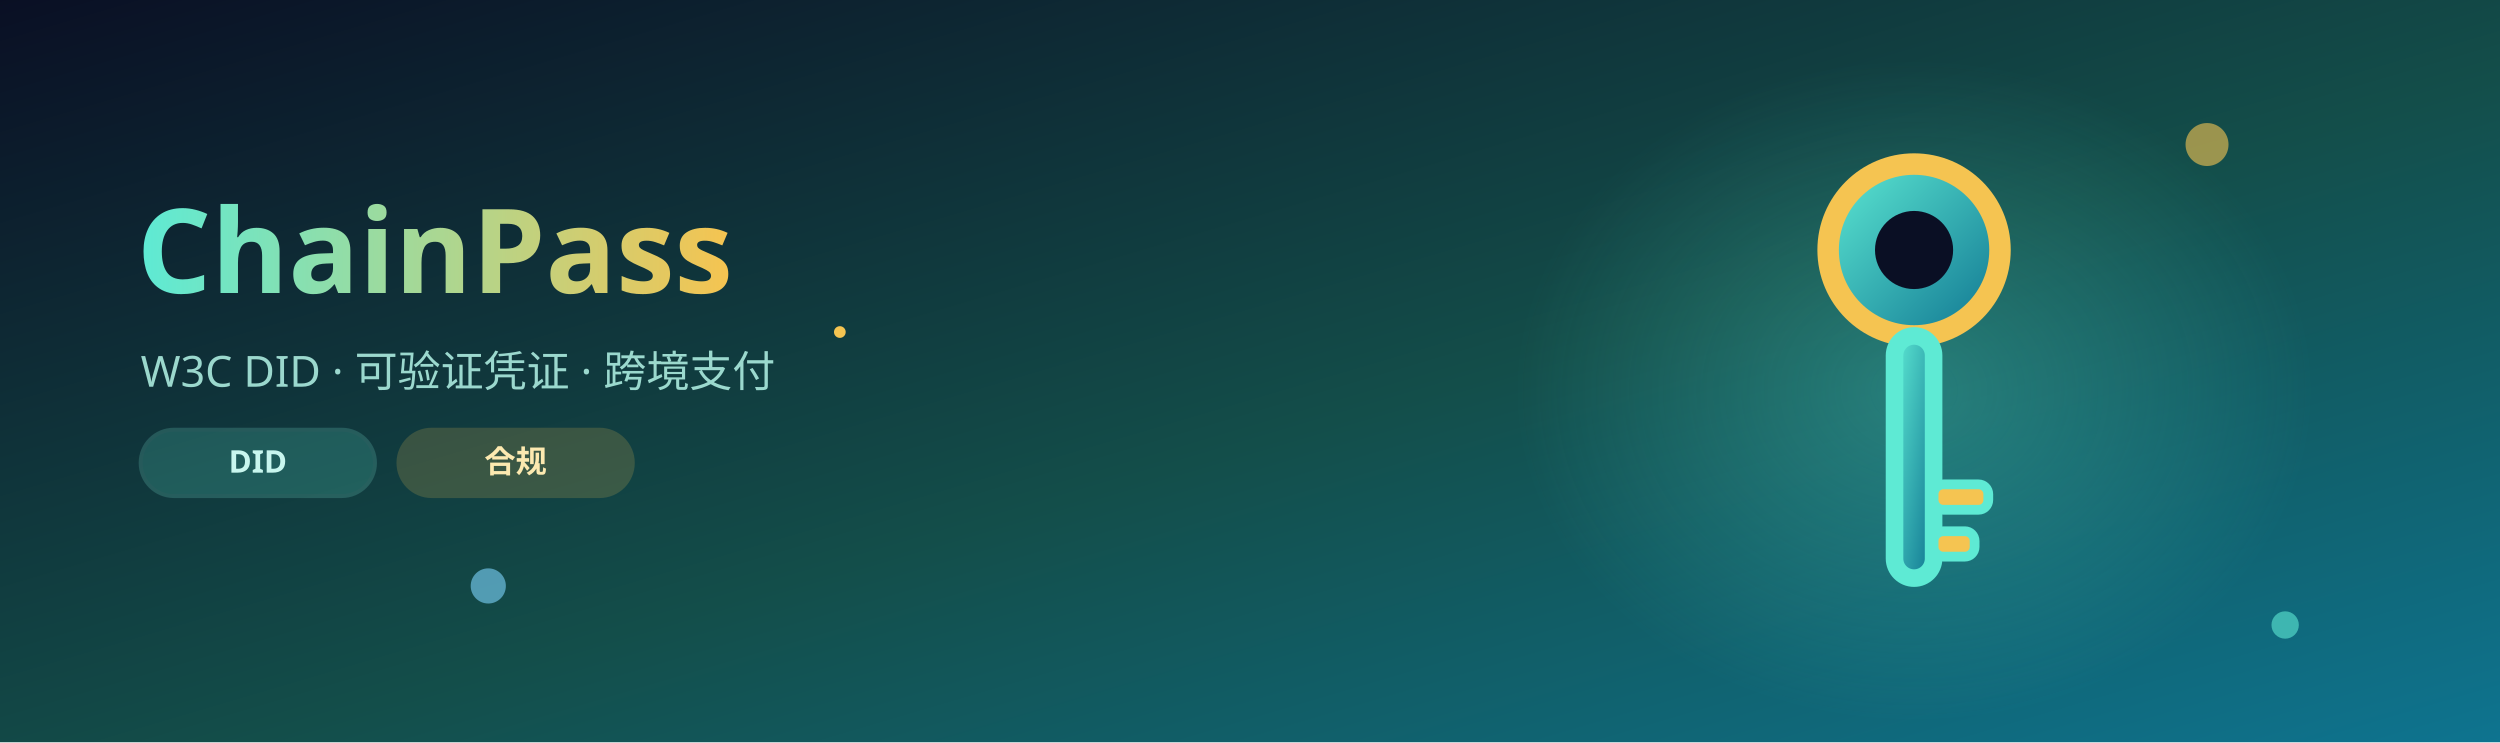
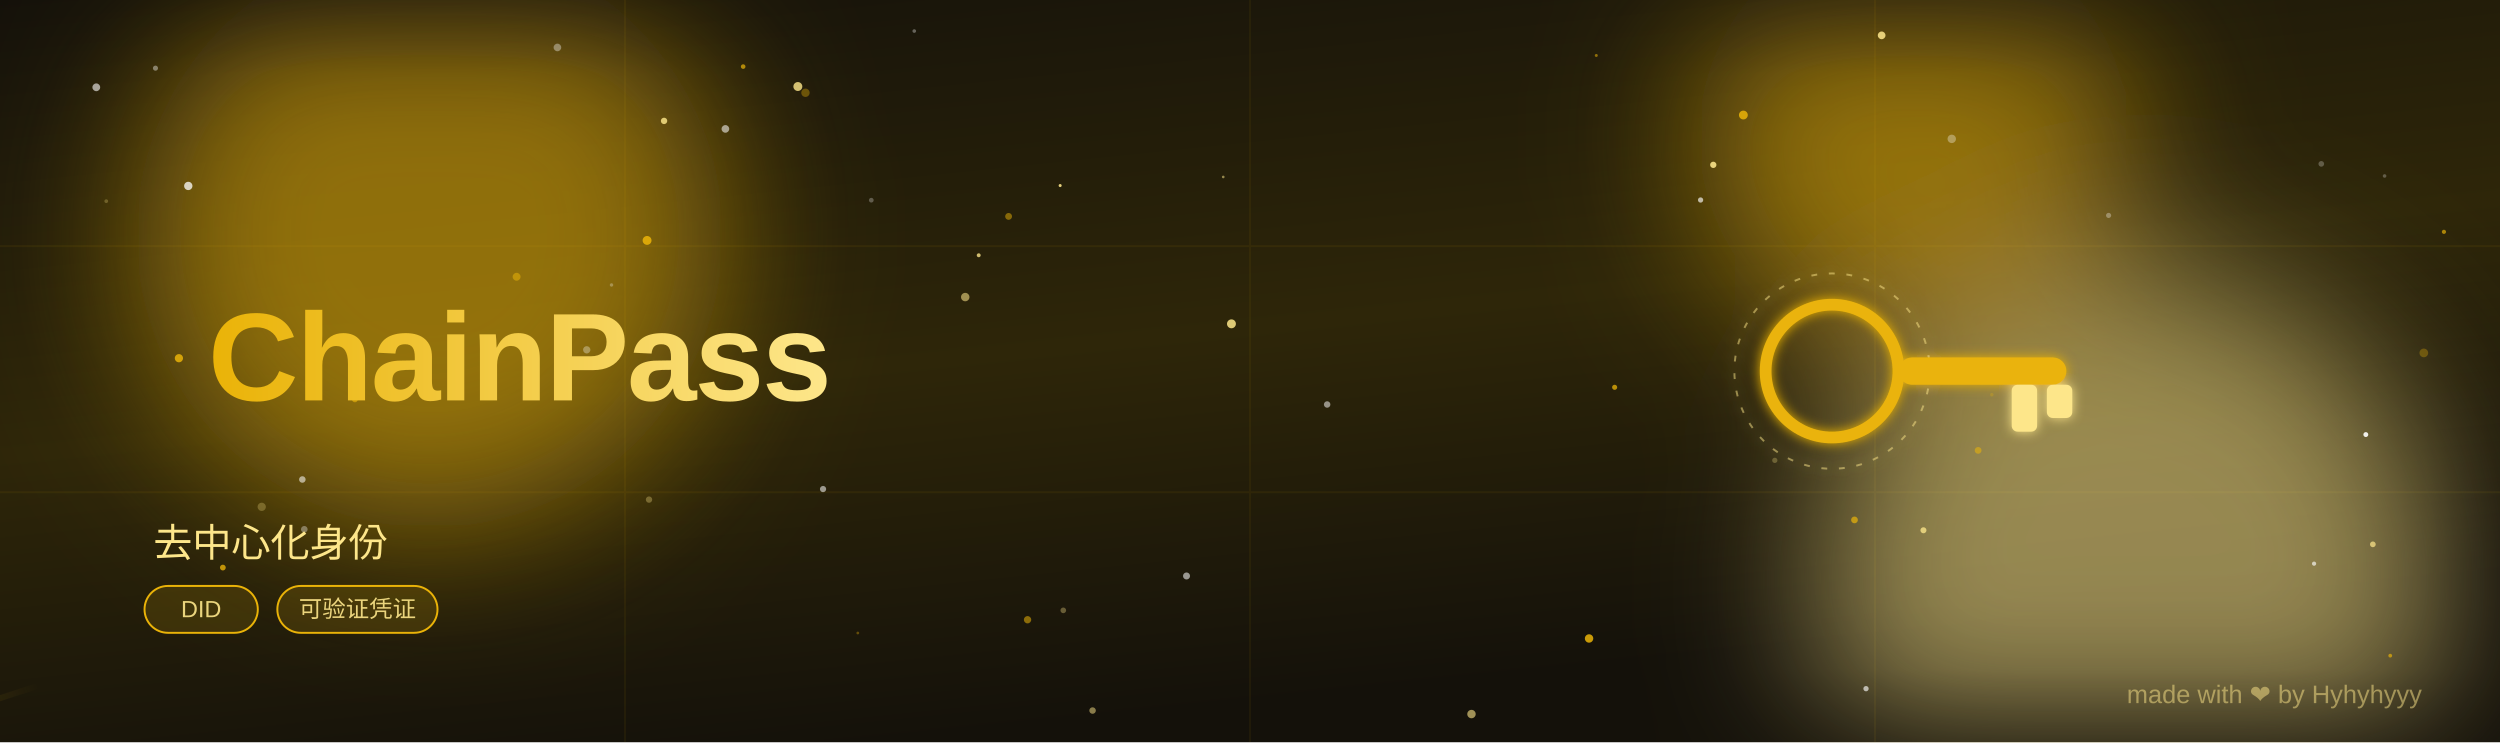
- <svg xmlns="http://www.w3.org/2000/svg" viewBox="0 0 1280 380" role="img" aria-label="ChainPass" font-family="'Segoe UI','PingFang SC','Microsoft YaHei',sans-serif">
+ <svg xmlns="http://www.w3.org/2000/svg" viewBox="0 0 1280 380" width="1280" height="380" role="img" aria-label="ChainPass">
  <defs>
-     <linearGradient id="bg" x1="0" y1="0" x2="1" y2="1">
-       <stop offset="0" stop-color="#0a0f24" />
-       <stop offset="0.55" stop-color="#134e4a" />
-       <stop offset="1" stop-color="#0e7490" />
+     <linearGradient id="bg" x1="0" y1="0" x2="0.35" y2="1">
+       <stop offset="0" stop-color="#14110a" />
+       <stop offset="0.55" stop-color="#2e2609" />
+       <stop offset="1" stop-color="#14110a" />
    </linearGradient>
-     <linearGradient id="title" x1="0" y1="0" x2="1" y2="0">
-       <stop offset="0" stop-color="#5eead4" />
-       <stop offset="1" stop-color="#f5c451" />
+     <linearGradient id="titleGrad" x1="0" y1="0" x2="1" y2="0">
+       <stop offset="0" stop-color="#eab308" />
+       <stop offset="1" stop-color="#fde68a" />
    </linearGradient>
-     <linearGradient id="body" x1="0" y1="0" x2="1" y2="1">
-       <stop offset="0" stop-color="#5eead4" />
-       <stop offset="1" stop-color="#0e7490" />
+     <linearGradient id="beam" x1="0" y1="0" x2="1" y2="0">
+       <stop offset="0" stop-color="#eab308" stop-opacity="0" />
+       <stop offset="0.5" stop-color="#eab308" stop-opacity="0.9" />
+       <stop offset="1" stop-color="#eab308" stop-opacity="0" />
    </linearGradient>
-     <radialGradient id="glow" cx="0.5" cy="0.5" r="0.5">
-       <stop offset="0" stop-color="#5eead4" stop-opacity="0.28" />
-       <stop offset="1" stop-color="#5eead4" stop-opacity="0" />
+     <radialGradient id="vig" cx="0.5" cy="0.45" r="0.75">
+       <stop offset="0.55" stop-color="#000000" stop-opacity="0" />
+       <stop offset="1" stop-color="#000000" stop-opacity="0.55" />
    </radialGradient>
-     <linearGradient id="beam" x1="0" y1="0" x2="1" y2="0">
-       <stop offset="0" stop-color="#ffffff" stop-opacity="0" />
-       <stop offset="0.5" stop-color="#5eead4" stop-opacity="0.22" />
-       <stop offset="1" stop-color="#ffffff" stop-opacity="0" />
-     </linearGradient>
+     <filter id="glow" x="-60%" y="-60%" width="220%" height="220%">
+       <feGaussianBlur stdDeviation="3" result="b" />
+       <feMerge>
+         <feMergeNode in="b" />
+         <feMergeNode in="SourceGraphic" />
+       </feMerge>
+     </filter>
+     <filter id="blur" x="-80%" y="-80%" width="260%" height="260%">
+       <feGaussianBlur stdDeviation="40" />
+     </filter>
  </defs>
  <rect width="1280" height="380" fill="url(#bg)" />
-   <ellipse cx="980" cy="200" rx="205" ry="170" fill="url(#glow)" />
-   <circle cx="250" cy="300" r="9" fill="#7dd3fc" opacity="0.6" />
-   <circle cx="1130" cy="74" r="11" fill="#f5c451" opacity="0.6" />
-   <circle cx="1170" cy="320" r="7" fill="#5eead4" opacity="0.6" />
-   <rect x="-220" y="0" width="220" height="380" fill="url(#beam)">
-     <animate attributeName="x" values="-220;1300;-220" dur="7.5s" repeatCount="indefinite" />
-   </rect>
+   <g opacity="0.06" stroke="#eab308" stroke-width="1">
+     <line x1="0" y1="126" x2="1280" y2="126" />
+     <line x1="0" y1="252" x2="1280" y2="252" />
+     <line x1="320" y1="0" x2="320" y2="380" />
+     <line x1="640" y1="0" x2="640" y2="380" />
+     <line x1="960" y1="0" x2="960" y2="380" />
+   </g>
+   <g filter="url(#blur)" opacity="0.55">
+     <circle cx="220" cy="120" r="150" fill="#eab308">
+       <animate attributeName="opacity" values="0.18;0.4;0.18" dur="9s" repeatCount="indefinite" />
+     </circle>
+     <circle cx="1090" cy="300" r="160" fill="#fde68a">
+       <animate attributeName="opacity" values="0.15;0.38;0.15" dur="11s" repeatCount="indefinite" />
+     </circle>
+     <circle cx="980" cy="70" r="110" fill="#eab308">
+       <animate attributeName="opacity" values="0.12;0.3;0.12" dur="8s" repeatCount="indefinite" />
+     </circle>
+   </g>
+   <g>
+     <circle cx="607.5" cy="294.9" r="1.80" fill="#ffffff" opacity="0.55">
+       <animate attributeName="opacity" values="0.55;0.17;0.55" dur="2.9s" begin="4.2s" repeatCount="indefinite" />
+       <animateTransform attributeName="transform" type="translate" values="0 0;-2.3 -3.9;0 0" dur="6.9s" begin="4.2s" repeatCount="indefinite" calcMode="spline" keySplines="0.4 0 0.6 1;0.4 0 0.6 1" keyTimes="0;0.5;1" />
+     </circle>
+     <circle cx="877.2" cy="84.4" r="1.62" fill="#fde68a" opacity="0.88">
+       <animate attributeName="opacity" values="0.88;0.26;0.88" dur="5.3s" begin="4.4s" repeatCount="indefinite" />
+       <animateTransform attributeName="transform" type="translate" values="0 0;1.5 -6.4;0 0" dur="9.3s" begin="4.4s" repeatCount="indefinite" calcMode="spline" keySplines="0.4 0 0.6 1;0.4 0 0.6 1" keyTimes="0;0.5;1" />
+     </circle>
+     <circle cx="494.2" cy="152.1" r="2.16" fill="#fde68a" opacity="0.56">
+       <animate attributeName="opacity" values="0.56;0.17;0.56" dur="3.7s" begin="0.5s" repeatCount="indefinite" />
+       <animateTransform attributeName="transform" type="translate" values="0 0;-2.2 -3.3;0 0" dur="7.7s" begin="0.5s" repeatCount="indefinite" calcMode="spline" keySplines="0.4 0 0.6 1;0.4 0 0.6 1" keyTimes="0;0.5;1" />
+     </circle>
+     <circle cx="134.0" cy="259.5" r="2.11" fill="#fde68a" opacity="0.27">
+       <animate attributeName="opacity" values="0.27;0.08;0.27" dur="2.6s" begin="0.8s" repeatCount="indefinite" />
+       <animateTransform attributeName="transform" type="translate" values="0 0;-4.3 -1.3;0 0" dur="6.6s" begin="0.8s" repeatCount="indefinite" calcMode="spline" keySplines="0.4 0 0.6 1;0.4 0 0.6 1" keyTimes="0;0.5;1" />
+     </circle>
+     <circle cx="908.7" cy="235.7" r="1.35" fill="#fde68a" opacity="0.27">
+       <animate attributeName="opacity" values="0.27;0.08;0.27" dur="5.1s" begin="1.5s" repeatCount="indefinite" />
+       <animateTransform attributeName="transform" type="translate" values="0 0;4.0 -3.0;0 0" dur="9.1s" begin="1.5s" repeatCount="indefinite" calcMode="spline" keySplines="0.4 0 0.6 1;0.4 0 0.6 1" keyTimes="0;0.5;1" />
+     </circle>
+     <circle cx="813.6" cy="326.9" r="2.15" fill="#eab308" opacity="0.85">
+       <animate attributeName="opacity" values="0.85;0.26;0.85" dur="3.4s" begin="2.2s" repeatCount="indefinite" />
+       <animateTransform attributeName="transform" type="translate" values="0 0;-4.8 -0.9;0 0" dur="7.4s" begin="2.2s" repeatCount="indefinite" calcMode="spline" keySplines="0.4 0 0.6 1;0.4 0 0.6 1" keyTimes="0;0.5;1" />
+     </circle>
+     <circle cx="371.4" cy="66.0" r="1.96" fill="#ffffff" opacity="0.55">
+       <animate attributeName="opacity" values="0.55;0.16;0.55" dur="6.3s" begin="3.2s" repeatCount="indefinite" />
+       <animateTransform attributeName="transform" type="translate" values="0 0;1.8 4.3;0 0" dur="10.3s" begin="3.2s" repeatCount="indefinite" calcMode="spline" keySplines="0.4 0 0.6 1;0.4 0 0.6 1" keyTimes="0;0.5;1" />
+     </circle>
+     <circle cx="1019.8" cy="202.1" r="0.88" fill="#eab308" opacity="0.26">
+       <animate attributeName="opacity" values="0.26;0.08;0.26" dur="6.4s" begin="3.6s" repeatCount="indefinite" />
+       <animateTransform attributeName="transform" type="translate" values="0 0;-3.6 -0.5;0 0" dur="10.4s" begin="3.6s" repeatCount="indefinite" calcMode="spline" keySplines="0.4 0 0.6 1;0.4 0 0.6 1" keyTimes="0;0.5;1" />
+     </circle>
+     <circle cx="817.3" cy="28.4" r="0.77" fill="#eab308" opacity="0.54">
+       <animate attributeName="opacity" values="0.54;0.16;0.54" dur="5.3s" begin="3.6s" repeatCount="indefinite" />
+       <animateTransform attributeName="transform" type="translate" values="0 0;-3.5 -4.0;0 0" dur="9.3s" begin="3.6s" repeatCount="indefinite" calcMode="spline" keySplines="0.4 0 0.6 1;0.4 0 0.6 1" keyTimes="0;0.5;1" />
+     </circle>
+     <circle cx="870.7" cy="102.4" r="1.35" fill="#ffffff" opacity="0.64">
+       <animate attributeName="opacity" values="0.64;0.19;0.64" dur="2.7s" begin="4.2s" repeatCount="indefinite" />
+       <animateTransform attributeName="transform" type="translate" values="0 0;-4.6 -3.4;0 0" dur="6.7s" begin="4.2s" repeatCount="indefinite" calcMode="spline" keySplines="0.4 0 0.6 1;0.4 0 0.6 1" keyTimes="0;0.5;1" />
+     </circle>
+     <circle cx="1223.8" cy="335.7" r="0.97" fill="#eab308" opacity="0.67">
+       <animate attributeName="opacity" values="0.67;0.20;0.67" dur="2.9s" begin="0.1s" repeatCount="indefinite" />
+       <animateTransform attributeName="transform" type="translate" values="0 0;-1.2 -0.6;0 0" dur="6.9s" begin="0.1s" repeatCount="indefinite" calcMode="spline" keySplines="0.4 0 0.6 1;0.4 0 0.6 1" keyTimes="0;0.5;1" />
+     </circle>
+     <circle cx="1184.8" cy="288.6" r="1.08" fill="#ffffff" opacity="0.64">
+       <animate attributeName="opacity" values="0.64;0.19;0.64" dur="5.1s" begin="4.8s" repeatCount="indefinite" />
+       <animateTransform attributeName="transform" type="translate" values="0 0;-0.2 -0.4;0 0" dur="9.1s" begin="4.8s" repeatCount="indefinite" calcMode="spline" keySplines="0.4 0 0.6 1;0.4 0 0.6 1" keyTimes="0;0.5;1" />
+     </circle>
+     <circle cx="559.4" cy="363.8" r="1.67" fill="#fde68a" opacity="0.50">
+       <animate attributeName="opacity" values="0.50;0.15;0.50" dur="5.4s" begin="2.0s" repeatCount="indefinite" />
+       <animateTransform attributeName="transform" type="translate" values="0 0;-4.5 -5.0;0 0" dur="9.4s" begin="2.0s" repeatCount="indefinite" calcMode="spline" keySplines="0.4 0 0.6 1;0.4 0 0.6 1" keyTimes="0;0.5;1" />
+     </circle>
+     <circle cx="826.7" cy="198.3" r="1.31" fill="#eab308" opacity="0.75">
+       <animate attributeName="opacity" values="0.75;0.22;0.75" dur="5.4s" begin="1.1s" repeatCount="indefinite" />
+       <animateTransform attributeName="transform" type="translate" values="0 0;0.9 -6.9;0 0" dur="9.4s" begin="1.1s" repeatCount="indefinite" calcMode="spline" keySplines="0.4 0 0.6 1;0.4 0 0.6 1" keyTimes="0;0.5;1" />
+     </circle>
+     <circle cx="526.1" cy="317.3" r="1.88" fill="#eab308" opacity="0.55">
+       <animate attributeName="opacity" values="0.55;0.17;0.55" dur="3.7s" begin="0.0s" repeatCount="indefinite" />
+       <animateTransform attributeName="transform" type="translate" values="0 0;-2.2 -4.8;0 0" dur="7.7s" begin="0.0s" repeatCount="indefinite" calcMode="spline" keySplines="0.4 0 0.6 1;0.4 0 0.6 1" keyTimes="0;0.5;1" />
+     </circle>
+     <circle cx="446.1" cy="102.5" r="1.21" fill="#ffffff" opacity="0.27">
+       <animate attributeName="opacity" values="0.27;0.08;0.27" dur="4.8s" begin="4.7s" repeatCount="indefinite" />
+       <animateTransform attributeName="transform" type="translate" values="0 0;-1.6 -5.3;0 0" dur="8.8s" begin="4.7s" repeatCount="indefinite" calcMode="spline" keySplines="0.4 0 0.6 1;0.4 0 0.6 1" keyTimes="0;0.5;1" />
+     </circle>
+     <circle cx="949.5" cy="266.2" r="1.73" fill="#eab308" opacity="0.70">
+       <animate attributeName="opacity" values="0.70;0.21;0.70" dur="3.8s" begin="0.4s" repeatCount="indefinite" />
+       <animateTransform attributeName="transform" type="translate" values="0 0;3.3 4.4;0 0" dur="7.8s" begin="0.4s" repeatCount="indefinite" calcMode="spline" keySplines="0.4 0 0.6 1;0.4 0 0.6 1" keyTimes="0;0.5;1" />
+     </circle>
+     <circle cx="285.4" cy="24.3" r="1.95" fill="#ffffff" opacity="0.37">
+       <animate attributeName="opacity" values="0.37;0.11;0.37" dur="4.0s" begin="2.5s" repeatCount="indefinite" />
+       <animateTransform attributeName="transform" type="translate" values="0 0;-0.5 -3.9;0 0" dur="8.0s" begin="2.5s" repeatCount="indefinite" calcMode="spline" keySplines="0.4 0 0.6 1;0.4 0 0.6 1" keyTimes="0;0.5;1" />
+     </circle>
+     <circle cx="1214.9" cy="278.7" r="1.47" fill="#fde68a" opacity="0.71">
+       <animate attributeName="opacity" values="0.71;0.21;0.71" dur="2.8s" begin="0.3s" repeatCount="indefinite" />
+       <animateTransform attributeName="transform" type="translate" values="0 0;-1.8 3.9;0 0" dur="6.8s" begin="0.3s" repeatCount="indefinite" calcMode="spline" keySplines="0.4 0 0.6 1;0.4 0 0.6 1" keyTimes="0;0.5;1" />
+     </circle>
+     <circle cx="1251.3" cy="118.7" r="1.07" fill="#eab308" opacity="0.67">
+       <animate attributeName="opacity" values="0.67;0.20;0.67" dur="6.3s" begin="3.0s" repeatCount="indefinite" />
+       <animateTransform attributeName="transform" type="translate" values="0 0;0.6 2.6;0 0" dur="10.3s" begin="3.0s" repeatCount="indefinite" calcMode="spline" keySplines="0.4 0 0.6 1;0.4 0 0.6 1" keyTimes="0;0.5;1" />
+     </circle>
+     <circle cx="626.3" cy="90.6" r="0.68" fill="#fde68a" opacity="0.53">
+       <animate attributeName="opacity" values="0.53;0.16;0.53" dur="3.1s" begin="3.2s" repeatCount="indefinite" />
+       <animateTransform attributeName="transform" type="translate" values="0 0;-3.3 0.0;0 0" dur="7.1s" begin="3.2s" repeatCount="indefinite" calcMode="spline" keySplines="0.4 0 0.6 1;0.4 0 0.6 1" keyTimes="0;0.5;1" />
+     </circle>
+     <circle cx="468.1" cy="15.9" r="0.93" fill="#ffffff" opacity="0.33">
+       <animate attributeName="opacity" values="0.33;0.10;0.33" dur="3.4s" begin="2.4s" repeatCount="indefinite" />
+       <animateTransform attributeName="transform" type="translate" values="0 0;3.5 3.3;0 0" dur="7.4s" begin="2.4s" repeatCount="indefinite" calcMode="spline" keySplines="0.4 0 0.6 1;0.4 0 0.6 1" keyTimes="0;0.5;1" />
+     </circle>
+     <circle cx="1188.5" cy="83.9" r="1.45" fill="#ffffff" opacity="0.25">
+       <animate attributeName="opacity" values="0.25;0.08;0.25" dur="3.3s" begin="4.7s" repeatCount="indefinite" />
+       <animateTransform attributeName="transform" type="translate" values="0 0;0.6 -5.3;0 0" dur="7.3s" begin="4.7s" repeatCount="indefinite" calcMode="spline" keySplines="0.4 0 0.6 1;0.4 0 0.6 1" keyTimes="0;0.5;1" />
+     </circle>
+     <circle cx="1211.3" cy="222.5" r="1.26" fill="#ffffff" opacity="0.90">
+       <animate attributeName="opacity" values="0.90;0.27;0.90" dur="6.4s" begin="0.2s" repeatCount="indefinite" />
+       <animateTransform attributeName="transform" type="translate" values="0 0;4.8 6.7;0 0" dur="10.4s" begin="0.2s" repeatCount="indefinite" calcMode="spline" keySplines="0.4 0 0.6 1;0.4 0 0.6 1" keyTimes="0;0.5;1" />
+     </circle>
+     <circle cx="516.4" cy="110.8" r="1.76" fill="#eab308" opacity="0.49">
+       <animate attributeName="opacity" values="0.49;0.15;0.49" dur="6.2s" begin="2.7s" repeatCount="indefinite" />
+       <animateTransform attributeName="transform" type="translate" values="0 0;3.7 -7.0;0 0" dur="10.2s" begin="2.7s" repeatCount="indefinite" calcMode="spline" keySplines="0.4 0 0.6 1;0.4 0 0.6 1" keyTimes="0;0.5;1" />
+     </circle>
+     <circle cx="984.8" cy="271.5" r="1.55" fill="#fde68a" opacity="0.77">
+       <animate attributeName="opacity" values="0.77;0.23;0.77" dur="5.9s" begin="2.7s" repeatCount="indefinite" />
+       <animateTransform attributeName="transform" type="translate" values="0 0;3.2 -6.5;0 0" dur="9.9s" begin="2.7s" repeatCount="indefinite" calcMode="spline" keySplines="0.4 0 0.6 1;0.4 0 0.6 1" keyTimes="0;0.5;1" />
+     </circle>
+     <circle cx="679.5" cy="207.1" r="1.66" fill="#ffffff" opacity="0.51">
+       <animate attributeName="opacity" values="0.51;0.15;0.51" dur="5.6s" begin="4.1s" repeatCount="indefinite" />
+       <animateTransform attributeName="transform" type="translate" values="0 0;-4.8 2.3;0 0" dur="9.6s" begin="4.1s" repeatCount="indefinite" calcMode="spline" keySplines="0.4 0 0.6 1;0.4 0 0.6 1" keyTimes="0;0.5;1" />
+     </circle>
+     <circle cx="955.4" cy="352.6" r="1.36" fill="#ffffff" opacity="0.63">
+       <animate attributeName="opacity" values="0.63;0.19;0.63" dur="6.1s" begin="0.2s" repeatCount="indefinite" />
+       <animateTransform attributeName="transform" type="translate" values="0 0;-4.8 1.7;0 0" dur="10.1s" begin="0.2s" repeatCount="indefinite" calcMode="spline" keySplines="0.4 0 0.6 1;0.4 0 0.6 1" keyTimes="0;0.5;1" />
+     </circle>
+     <circle cx="501.1" cy="130.7" r="1.01" fill="#fde68a" opacity="0.79">
+       <animate attributeName="opacity" values="0.79;0.24;0.79" dur="4.6s" begin="3.2s" repeatCount="indefinite" />
+       <animateTransform attributeName="transform" type="translate" values="0 0;-2.5 -4.3;0 0" dur="8.6s" begin="3.2s" repeatCount="indefinite" calcMode="spline" keySplines="0.4 0 0.6 1;0.4 0 0.6 1" keyTimes="0;0.5;1" />
+     </circle>
+     <circle cx="999.3" cy="71.1" r="2.15" fill="#ffffff" opacity="0.33">
+       <animate attributeName="opacity" values="0.33;0.10;0.33" dur="4.9s" begin="1.6s" repeatCount="indefinite" />
+       <animateTransform attributeName="transform" type="translate" values="0 0;-1.2 -5.0;0 0" dur="8.9s" begin="1.6s" repeatCount="indefinite" calcMode="spline" keySplines="0.4 0 0.6 1;0.4 0 0.6 1" keyTimes="0;0.5;1" />
+     </circle>
+     <circle cx="154.8" cy="245.5" r="1.68" fill="#ffffff" opacity="0.55">
+       <animate attributeName="opacity" values="0.55;0.17;0.55" dur="2.9s" begin="3.1s" repeatCount="indefinite" />
+       <animateTransform attributeName="transform" type="translate" values="0 0;-4.4 0.2;0 0" dur="6.9s" begin="3.1s" repeatCount="indefinite" calcMode="spline" keySplines="0.4 0 0.6 1;0.4 0 0.6 1" keyTimes="0;0.5;1" />
+     </circle>
+     <circle cx="1012.8" cy="230.6" r="1.73" fill="#eab308" opacity="0.56">
+       <animate attributeName="opacity" values="0.56;0.17;0.56" dur="3.7s" begin="3.3s" repeatCount="indefinite" />
+       <animateTransform attributeName="transform" type="translate" values="0 0;-1.5 2.7;0 0" dur="7.7s" begin="3.3s" repeatCount="indefinite" calcMode="spline" keySplines="0.4 0 0.6 1;0.4 0 0.6 1" keyTimes="0;0.5;1" />
+     </circle>
+     <circle cx="264.5" cy="141.7" r="2.02" fill="#eab308" opacity="0.53">
+       <animate attributeName="opacity" values="0.53;0.16;0.53" dur="5.1s" begin="1.4s" repeatCount="indefinite" />
+       <animateTransform attributeName="transform" type="translate" values="0 0;1.8 -2.2;0 0" dur="9.1s" begin="1.4s" repeatCount="indefinite" calcMode="spline" keySplines="0.4 0 0.6 1;0.4 0 0.6 1" keyTimes="0;0.5;1" />
+     </circle>
+     <circle cx="155.8" cy="271.0" r="1.70" fill="#ffffff" opacity="0.35">
+       <animate attributeName="opacity" values="0.35;0.10;0.35" dur="4.5s" begin="0.7s" repeatCount="indefinite" />
+       <animateTransform attributeName="transform" type="translate" values="0 0;3.6 0.2;0 0" dur="8.5s" begin="0.7s" repeatCount="indefinite" calcMode="spline" keySplines="0.4 0 0.6 1;0.4 0 0.6 1" keyTimes="0;0.5;1" />
+     </circle>
+     <circle cx="542.8" cy="95.0" r="0.78" fill="#fde68a" opacity="0.88">
+       <animate attributeName="opacity" values="0.88;0.26;0.88" dur="5.1s" begin="1.4s" repeatCount="indefinite" />
+       <animateTransform attributeName="transform" type="translate" values="0 0;1.6 -2.0;0 0" dur="9.1s" begin="1.4s" repeatCount="indefinite" calcMode="spline" keySplines="0.4 0 0.6 1;0.4 0 0.6 1" keyTimes="0;0.5;1" />
+     </circle>
+     <circle cx="331.3" cy="123.1" r="2.27" fill="#eab308" opacity="0.86">
+       <animate attributeName="opacity" values="0.86;0.26;0.86" dur="4.7s" begin="3.4s" repeatCount="indefinite" />
+       <animateTransform attributeName="transform" type="translate" values="0 0;-3.3 3.0;0 0" dur="8.7s" begin="3.4s" repeatCount="indefinite" calcMode="spline" keySplines="0.4 0 0.6 1;0.4 0 0.6 1" keyTimes="0;0.5;1" />
+     </circle>
+     <circle cx="300.4" cy="179.1" r="1.87" fill="#ffffff" opacity="0.32">
+       <animate attributeName="opacity" values="0.32;0.09;0.32" dur="2.9s" begin="4.2s" repeatCount="indefinite" />
+       <animateTransform attributeName="transform" type="translate" values="0 0;-4.9 -1.5;0 0" dur="6.9s" begin="4.2s" repeatCount="indefinite" calcMode="spline" keySplines="0.4 0 0.6 1;0.4 0 0.6 1" keyTimes="0;0.5;1" />
+     </circle>
+     <circle cx="49.3" cy="44.7" r="1.99" fill="#ffffff" opacity="0.59">
+       <animate attributeName="opacity" values="0.59;0.18;0.59" dur="6.5s" begin="2.7s" repeatCount="indefinite" />
+       <animateTransform attributeName="transform" type="translate" values="0 0;-3.7 -2.5;0 0" dur="10.5s" begin="2.7s" repeatCount="indefinite" calcMode="spline" keySplines="0.4 0 0.6 1;0.4 0 0.6 1" keyTimes="0;0.5;1" />
+     </circle>
+     <circle cx="963.4" cy="18.1" r="1.97" fill="#fde68a" opacity="0.86">
+       <animate attributeName="opacity" values="0.86;0.26;0.86" dur="5.0s" begin="2.3s" repeatCount="indefinite" />
+       <animateTransform attributeName="transform" type="translate" values="0 0;-0.8 -2.2;0 0" dur="9.0s" begin="2.3s" repeatCount="indefinite" calcMode="spline" keySplines="0.4 0 0.6 1;0.4 0 0.6 1" keyTimes="0;0.5;1" />
+     </circle>
+     <circle cx="544.4" cy="312.5" r="1.45" fill="#fde68a" opacity="0.34">
+       <animate attributeName="opacity" values="0.34;0.10;0.34" dur="3.7s" begin="2.1s" repeatCount="indefinite" />
+       <animateTransform attributeName="transform" type="translate" values="0 0;0.0 -5.5;0 0" dur="7.7s" begin="2.1s" repeatCount="indefinite" calcMode="spline" keySplines="0.4 0 0.6 1;0.4 0 0.6 1" keyTimes="0;0.5;1" />
+     </circle>
+     <circle cx="753.4" cy="365.6" r="2.16" fill="#fde68a" opacity="0.60">
+       <animate attributeName="opacity" values="0.60;0.18;0.60" dur="5.9s" begin="3.6s" repeatCount="indefinite" />
+       <animateTransform attributeName="transform" type="translate" values="0 0;4.8 5.1;0 0" dur="9.9s" begin="3.6s" repeatCount="indefinite" calcMode="spline" keySplines="0.4 0 0.6 1;0.4 0 0.6 1" keyTimes="0;0.5;1" />
+     </circle>
+     <circle cx="630.5" cy="165.8" r="2.28" fill="#fde68a" opacity="0.85">
+       <animate attributeName="opacity" values="0.85;0.25;0.85" dur="4.3s" begin="0.6s" repeatCount="indefinite" />
+       <animateTransform attributeName="transform" type="translate" values="0 0;-0.6 2.9;0 0" dur="8.3s" begin="0.6s" repeatCount="indefinite" calcMode="spline" keySplines="0.4 0 0.6 1;0.4 0 0.6 1" keyTimes="0;0.5;1" />
+     </circle>
+     <circle cx="332.3" cy="255.8" r="1.63" fill="#fde68a" opacity="0.32">
+       <animate attributeName="opacity" values="0.32;0.10;0.32" dur="5.7s" begin="0.6s" repeatCount="indefinite" />
+       <animateTransform attributeName="transform" type="translate" values="0 0;-2.1 -6.5;0 0" dur="9.7s" begin="0.6s" repeatCount="indefinite" calcMode="spline" keySplines="0.4 0 0.6 1;0.4 0 0.6 1" keyTimes="0;0.5;1" />
+     </circle>
+     <circle cx="412.4" cy="47.5" r="2.14" fill="#eab308" opacity="0.36">
+       <animate attributeName="opacity" values="0.36;0.11;0.36" dur="5.6s" begin="2.6s" repeatCount="indefinite" />
+       <animateTransform attributeName="transform" type="translate" values="0 0;0.5 -3.4;0 0" dur="9.6s" begin="2.6s" repeatCount="indefinite" calcMode="spline" keySplines="0.4 0 0.6 1;0.4 0 0.6 1" keyTimes="0;0.5;1" />
+     </circle>
+     <circle cx="91.6" cy="183.4" r="2.10" fill="#eab308" opacity="0.84">
+       <animate attributeName="opacity" values="0.84;0.25;0.84" dur="5.4s" begin="2.6s" repeatCount="indefinite" />
+       <animateTransform attributeName="transform" type="translate" values="0 0;-3.8 -1.4;0 0" dur="9.4s" begin="2.6s" repeatCount="indefinite" calcMode="spline" keySplines="0.4 0 0.6 1;0.4 0 0.6 1" keyTimes="0;0.5;1" />
+     </circle>
+     <circle cx="313.1" cy="145.9" r="0.88" fill="#ffffff" opacity="0.28">
+       <animate attributeName="opacity" values="0.28;0.08;0.28" dur="3.1s" begin="1.3s" repeatCount="indefinite" />
+       <animateTransform attributeName="transform" type="translate" values="0 0;-0.8 -1.5;0 0" dur="7.1s" begin="1.3s" repeatCount="indefinite" calcMode="spline" keySplines="0.4 0 0.6 1;0.4 0 0.6 1" keyTimes="0;0.5;1" />
+     </circle>
+     <circle cx="408.5" cy="44.3" r="2.29" fill="#fde68a" opacity="0.81">
+       <animate attributeName="opacity" values="0.81;0.24;0.81" dur="3.6s" begin="1.7s" repeatCount="indefinite" />
+       <animateTransform attributeName="transform" type="translate" values="0 0;-2.4 -5.5;0 0" dur="7.6s" begin="1.7s" repeatCount="indefinite" calcMode="spline" keySplines="0.4 0 0.6 1;0.4 0 0.6 1" keyTimes="0;0.5;1" />
+     </circle>
+     <circle cx="1079.6" cy="110.3" r="1.32" fill="#ffffff" opacity="0.32">
+       <animate attributeName="opacity" values="0.32;0.10;0.32" dur="6.1s" begin="4.7s" repeatCount="indefinite" />
+       <animateTransform attributeName="transform" type="translate" values="0 0;-4.7 -4.0;0 0" dur="10.1s" begin="4.7s" repeatCount="indefinite" calcMode="spline" keySplines="0.4 0 0.6 1;0.4 0 0.6 1" keyTimes="0;0.5;1" />
+     </circle>
+     <circle cx="421.4" cy="250.4" r="1.60" fill="#ffffff" opacity="0.54">
+       <animate attributeName="opacity" values="0.54;0.16;0.54" dur="5.5s" begin="0.4s" repeatCount="indefinite" />
+       <animateTransform attributeName="transform" type="translate" values="0 0;-2.3 -3.8;0 0" dur="9.5s" begin="0.4s" repeatCount="indefinite" calcMode="spline" keySplines="0.4 0 0.6 1;0.4 0 0.6 1" keyTimes="0;0.5;1" />
+     </circle>
+     <circle cx="96.4" cy="95.2" r="2.13" fill="#ffffff" opacity="0.75">
+       <animate attributeName="opacity" values="0.75;0.22;0.75" dur="3.4s" begin="1.4s" repeatCount="indefinite" />
+       <animateTransform attributeName="transform" type="translate" values="0 0;-3.3 -4.6;0 0" dur="7.4s" begin="1.4s" repeatCount="indefinite" calcMode="spline" keySplines="0.4 0 0.6 1;0.4 0 0.6 1" keyTimes="0;0.5;1" />
+     </circle>
+     <circle cx="340.0" cy="61.9" r="1.64" fill="#fde68a" opacity="0.82">
+       <animate attributeName="opacity" values="0.82;0.25;0.82" dur="3.5s" begin="0.7s" repeatCount="indefinite" />
+       <animateTransform attributeName="transform" type="translate" values="0 0;2.3 6.8;0 0" dur="7.5s" begin="0.7s" repeatCount="indefinite" calcMode="spline" keySplines="0.4 0 0.6 1;0.4 0 0.6 1" keyTimes="0;0.5;1" />
+     </circle>
+     <circle cx="114.1" cy="290.6" r="1.48" fill="#eab308" opacity="0.78">
+       <animate attributeName="opacity" values="0.78;0.23;0.78" dur="3.2s" begin="1.1s" repeatCount="indefinite" />
+       <animateTransform attributeName="transform" type="translate" values="0 0;-1.8 6.7;0 0" dur="7.2s" begin="1.1s" repeatCount="indefinite" calcMode="spline" keySplines="0.4 0 0.6 1;0.4 0 0.6 1" keyTimes="0;0.5;1" />
+     </circle>
+     <circle cx="1241.0" cy="180.7" r="2.22" fill="#eab308" opacity="0.31">
+       <animate attributeName="opacity" values="0.31;0.09;0.31" dur="6.0s" begin="3.6s" repeatCount="indefinite" />
+       <animateTransform attributeName="transform" type="translate" values="0 0;4.5 3.1;0 0" dur="10.0s" begin="3.6s" repeatCount="indefinite" calcMode="spline" keySplines="0.4 0 0.6 1;0.4 0 0.6 1" keyTimes="0;0.5;1" />
+     </circle>
+     <circle cx="181.7" cy="204.5" r="1.48" fill="#eab308" opacity="0.62">
+       <animate attributeName="opacity" values="0.62;0.19;0.62" dur="5.5s" begin="1.6s" repeatCount="indefinite" />
+       <animateTransform attributeName="transform" type="translate" values="0 0;-1.6 -4.9;0 0" dur="9.5s" begin="1.6s" repeatCount="indefinite" calcMode="spline" keySplines="0.4 0 0.6 1;0.4 0 0.6 1" keyTimes="0;0.5;1" />
+     </circle>
+     <circle cx="439.2" cy="324.1" r="0.71" fill="#eab308" opacity="0.35">
+       <animate attributeName="opacity" values="0.35;0.10;0.35" dur="4.9s" begin="4.9s" repeatCount="indefinite" />
+       <animateTransform attributeName="transform" type="translate" values="0 0;4.6 -6.9;0 0" dur="8.9s" begin="4.9s" repeatCount="indefinite" calcMode="spline" keySplines="0.4 0 0.6 1;0.4 0 0.6 1" keyTimes="0;0.5;1" />
+     </circle>
+     <circle cx="79.6" cy="34.9" r="1.31" fill="#ffffff" opacity="0.40">
+       <animate attributeName="opacity" values="0.40;0.12;0.40" dur="4.0s" begin="4.0s" repeatCount="indefinite" />
+       <animateTransform attributeName="transform" type="translate" values="0 0;4.6 4.5;0 0" dur="8.0s" begin="4.0s" repeatCount="indefinite" calcMode="spline" keySplines="0.4 0 0.6 1;0.4 0 0.6 1" keyTimes="0;0.5;1" />
+     </circle>
+     <circle cx="1220.9" cy="90.1" r="0.92" fill="#ffffff" opacity="0.26">
+       <animate attributeName="opacity" values="0.26;0.08;0.26" dur="2.8s" begin="1.2s" repeatCount="indefinite" />
+       <animateTransform attributeName="transform" type="translate" values="0 0;3.4 -4.4;0 0" dur="6.8s" begin="1.2s" repeatCount="indefinite" calcMode="spline" keySplines="0.4 0 0.6 1;0.4 0 0.6 1" keyTimes="0;0.5;1" />
+     </circle>
+     <circle cx="54.4" cy="103.0" r="0.96" fill="#fde68a" opacity="0.25">
+       <animate attributeName="opacity" values="0.25;0.08;0.25" dur="4.8s" begin="1.5s" repeatCount="indefinite" />
+       <animateTransform attributeName="transform" type="translate" values="0 0;-3.7 -6.5;0 0" dur="8.8s" begin="1.5s" repeatCount="indefinite" calcMode="spline" keySplines="0.4 0 0.6 1;0.4 0 0.6 1" keyTimes="0;0.5;1" />
+     </circle>
+     <circle cx="892.6" cy="58.9" r="2.26" fill="#eab308" opacity="0.85">
+       <animate attributeName="opacity" values="0.85;0.25;0.85" dur="5.1s" begin="0.8s" repeatCount="indefinite" />
+       <animateTransform attributeName="transform" type="translate" values="0 0;-3.7 -3.5;0 0" dur="9.1s" begin="0.8s" repeatCount="indefinite" calcMode="spline" keySplines="0.4 0 0.6 1;0.4 0 0.6 1" keyTimes="0;0.5;1" />
+     </circle>
+     <circle cx="380.5" cy="34.1" r="1.18" fill="#eab308" opacity="0.70">
+       <animate attributeName="opacity" values="0.70;0.21;0.70" dur="4.9s" begin="4.9s" repeatCount="indefinite" />
+       <animateTransform attributeName="transform" type="translate" values="0 0;3.3 -5.3;0 0" dur="8.9s" begin="4.9s" repeatCount="indefinite" calcMode="spline" keySplines="0.4 0 0.6 1;0.4 0 0.6 1" keyTimes="0;0.5;1" />
+     </circle>
+   </g>
+   <g transform="rotate(-18 640 190)" opacity="0.5">
+     <rect x="-300" y="150" width="300" height="3" fill="url(#beam)">
+       <animateTransform attributeName="transform" type="translate" values="-200 0;1700 0" dur="9s" repeatCount="indefinite" />
+     </rect>
+   </g>
+   <g transform="rotate(-18 640 190)" opacity="0.32">
+     <rect x="-260" y="250" width="220" height="2" fill="url(#beam)">
+       <animateTransform attributeName="transform" type="translate" values="-200 0;1700 0" dur="13s" begin="2s" repeatCount="indefinite" />
+     </rect>
+   </g>
  <g transform="translate(980,190)">
-     <g>
-       <animateTransform attributeName="transform" type="rotate" values="-10 0 0;10 0 0;-10 0 0" dur="3.4s" repeatCount="indefinite" />
-       <circle cx="0" cy="-62" r="44" fill="url(#body)" stroke="#f5c451" stroke-width="11" />
-       <circle cx="0" cy="-62" r="20" fill="#0a0f24" />
-       <rect x="-10" y="-18" width="20" height="124" rx="10" fill="url(#body)" stroke="#5eead4" stroke-width="9" />
-       <rect x="10" y="58" width="28" height="13" rx="5" fill="#f5c451" stroke="#5eead4" stroke-width="5" />
-       <rect x="10" y="82" width="21" height="13" rx="5" fill="#f5c451" stroke="#5eead4" stroke-width="5" />
+     <g filter="url(#glow)">
+       <animateTransform attributeName="transform" type="rotate" values="-10 0 0;10 0 0;-10 0 0" dur="4.6s" repeatCount="indefinite" calcMode="spline" keySplines="0.4 0 0.6 1;0.4 0 0.6 1" keyTimes="0;0.5;1" />
+       <circle cx="-42" cy="0" r="50" fill="none" stroke="#fde68a" stroke-width="1" stroke-dasharray="3 6" opacity="0.5" />
+       <circle cx="-42" cy="0" r="34" fill="none" stroke="#eab308" stroke-width="6" />
+       <rect x="-8" y="-7" width="86" height="14" rx="7" fill="#eab308" />
+       <rect x="50" y="7" width="13" height="24" rx="3" fill="#fde68a" />
+       <rect x="68" y="7" width="13" height="17" rx="3" fill="#fde68a" />
    </g>
  </g>
-   <line x1="72" y1="170" x2="430" y2="170" stroke="#f5c451" stroke-width="6" stroke-linecap="round" stroke-dasharray="358" stroke-dashoffset="358">
-     <animate attributeName="stroke-dashoffset" values="358;0;0;358" dur="6s" repeatCount="indefinite" />
+   <line x1="72" y1="250" x2="406" y2="250" stroke="url(#titleGrad)" stroke-width="4" stroke-linecap="round" stroke-dasharray="334" stroke-dashoffset="334">
+     <animate attributeName="stroke-dashoffset" values="334;0;0" keyTimes="0;0.55;1" dur="1.8s" fill="freeze" />
+     <animate attributeName="opacity" values="0;1;1" keyTimes="0;0.2;1" dur="1.8s" fill="freeze" />
  </line>
-   <text x="70" y="150" font-size="60" font-weight="800" fill="url(#title)">ChainPass</text>
-   <text x="72" y="198" font-size="22" fill="#a7e6da" opacity="0.92">W3C DID · 可验证凭证 · 跨境支付</text>
-   <g font-size="16" font-weight="600">
-     <rect x="72" y="220" width="120" height="34" rx="17" fill="#5eead4" opacity="0.20" stroke="#7fe9d8" stroke-width="2" />
-     <text x="132" y="242" fill="#c8f6ee" text-anchor="middle">DID</text>
-     <rect x="204" y="220" width="120" height="34" rx="17" fill="#f5c451" opacity="0.18" stroke="#f5c451" stroke-width="2" />
-     <text x="264" y="242" fill="#fce9b0" text-anchor="middle">合规</text>
-   </g>
+   <text x="72" y="205" font-family="'Segoe UI','Helvetica Neue',Arial,sans-serif" font-size="64" font-weight="800" fill="url(#titleGrad)" letter-spacing="-1">
+     <animateTransform attributeName="transform" type="translate" values="-40 12;0 0;0 0" keyTimes="0;0.5;1" dur="1.6s" fill="freeze" calcMode="spline" keySplines="0.2 0.8 0.2 1;0 0 1 1" />
+     <animate attributeName="opacity" values="0;1;1" keyTimes="0;0.5;1" dur="1.6s" fill="freeze" />
+     ChainPass
+   </text>
+   <text x="74" y="285" font-family="'Segoe UI','Helvetica Neue',Arial,sans-serif" font-size="20" font-weight="500" fill="#fde68a">
+     <animate attributeName="opacity" values="0;0;1" keyTimes="0;0.5;1" dur="1.8s" fill="freeze" />
+     去中心化身份
+   </text>
+   <rect x="74" y="300" width="58" height="24" rx="12" fill="#eab308" fill-opacity="0.14" stroke="#eab308" stroke-width="1" />
+   <text x="103.0" y="316" text-anchor="middle" font-family="Segoe UI,Arial,sans-serif" font-size="12" fill="#fde68a" opacity="0.9">DID</text>
+   <rect x="142" y="300" width="82" height="24" rx="12" fill="#eab308" fill-opacity="0.14" stroke="#eab308" stroke-width="1" />
+   <text x="183.0" y="316" text-anchor="middle" font-family="Segoe UI,Arial,sans-serif" font-size="12" fill="#fde68a" opacity="0.9">可验证凭证</text>
+   <text x="1240" y="360" text-anchor="end" font-family="'Segoe UI',Arial,sans-serif" font-size="13" fill="#fde68a" opacity="0.5">made with ❤ by Hyhyhyyy</text>
</svg>
